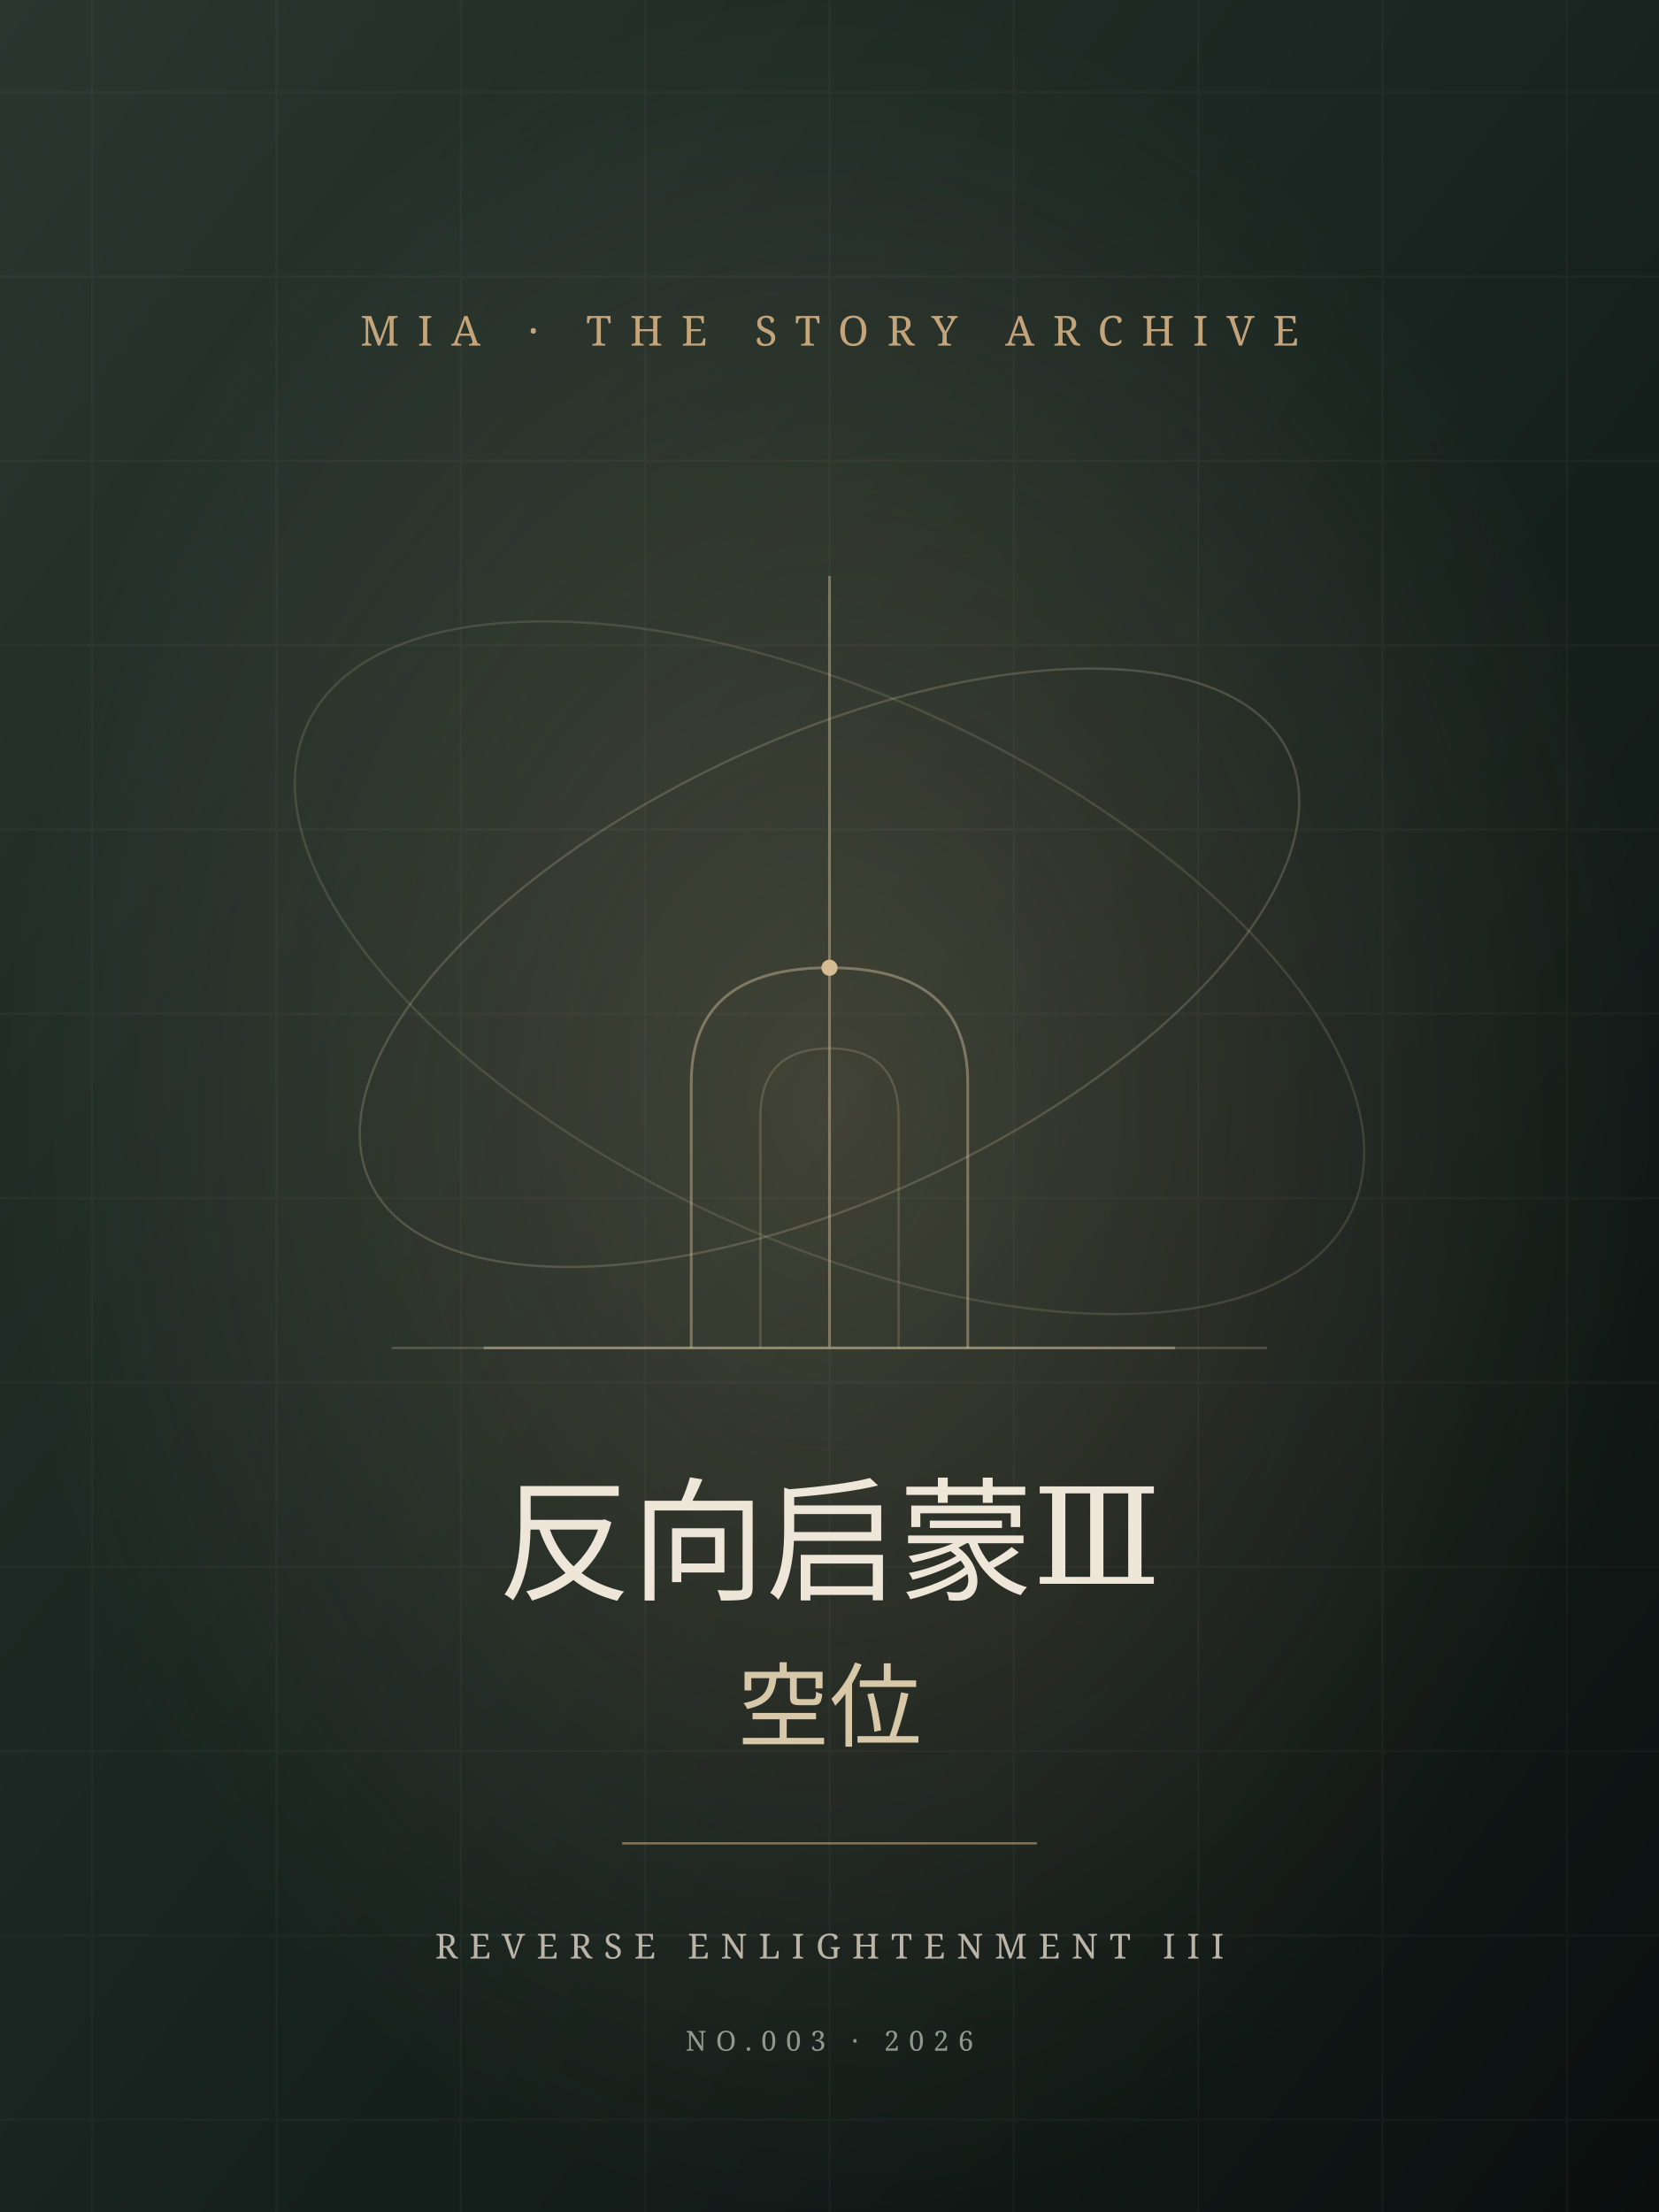
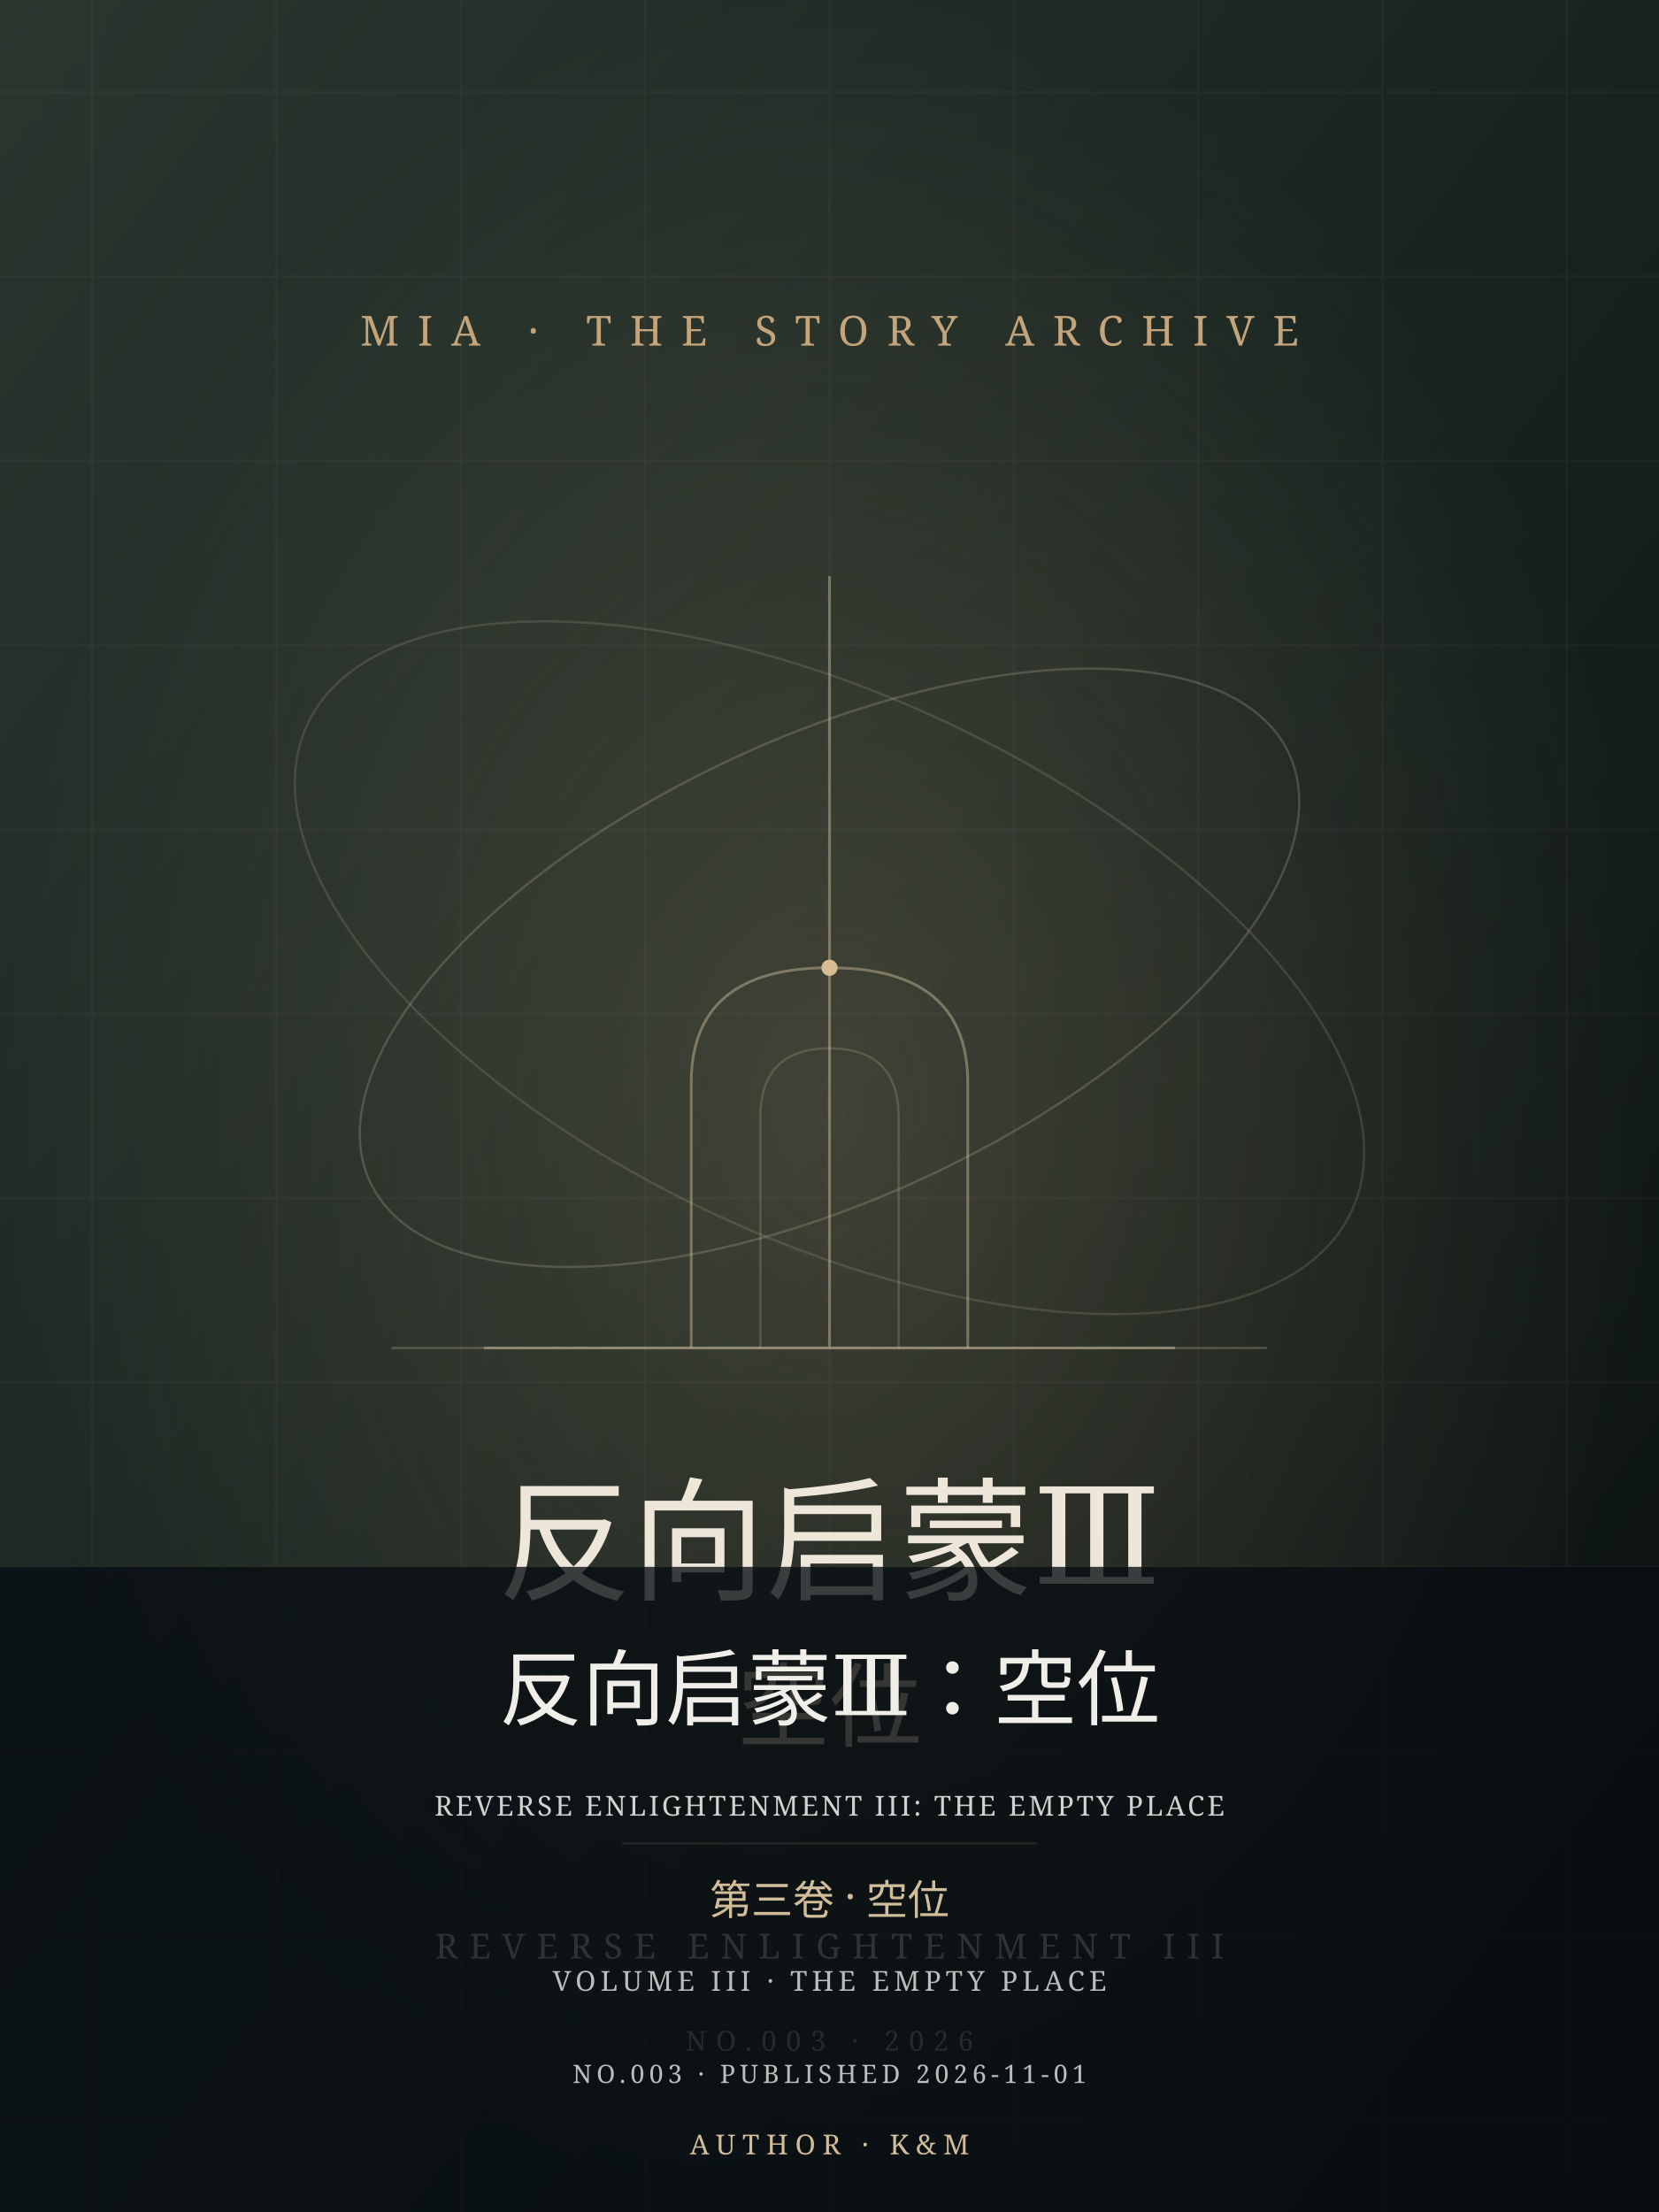
<svg xmlns="http://www.w3.org/2000/svg" viewBox="0 0 720 960">
  <defs>
    <linearGradient id="bg" x1="0" y1="0" x2="1" y2="1">
      <stop offset="0" stop-color="#29372f" />
      <stop offset=".52" stop-color="#17231f" />
      <stop offset="1" stop-color="#0b100f" />
    </linearGradient>
    <radialGradient id="glow">
      <stop offset="0" stop-color="#c4a47a" stop-opacity=".24" />
      <stop offset="1" stop-color="#c4a47a" stop-opacity="0" />
    </radialGradient>
    <pattern id="grain" width="80" height="80" patternUnits="userSpaceOnUse">
      <path d="M0 40H80M40 0V80" stroke="#e9e3d7" stroke-opacity=".035" stroke-width="1" />
    </pattern>
  </defs>
  <rect width="720" height="960" fill="url(#bg)" />
  <rect width="720" height="960" fill="url(#glow)" />
  <rect width="720" height="960" fill="url(#grain)" />
  <g fill="none" stroke="#d9c8a8" stroke-opacity=".42">
    <path d="M360 250V585M210 585H510" stroke-width="1.2" />
    <path d="M300 585V470Q300 420 360 420Q420 420 420 470V585" stroke-width="1.2" />
    <path d="M330 585V485Q330 455 360 455Q390 455 390 485V585" stroke-opacity=".2" />
    <ellipse cx="360" cy="420" rx="220" ry="100" transform="rotate(-25 360 420)" stroke-opacity=".22" />
    <ellipse cx="360" cy="420" rx="250" ry="118" transform="rotate(25 360 420)" stroke-opacity=".16" />
    <path d="M170 585H550" stroke-opacity=".25" />
  </g>
  <circle cx="360" cy="420" r="3.5" fill="#d6bd91" />
  <text x="360" y="150" text-anchor="middle" fill="#c4a47a" font-family="Georgia,serif" font-size="18" letter-spacing="8">MIA · THE STORY ARCHIVE</text>
  <text x="360" y="690" text-anchor="middle" fill="#eee6d8" font-family="serif" font-size="58">反向启蒙Ⅲ</text>
  <text x="360" y="755" text-anchor="middle" fill="#d8c8aa" font-family="serif" font-size="40">空位</text>
  <path d="M270 800H450" stroke="#c4a47a" stroke-opacity=".6" />
  <text x="360" y="850" text-anchor="middle" fill="#bcb5a7" font-family="Georgia,serif" font-size="15" letter-spacing="5">REVERSE ENLIGHTENMENT III</text>
  <text x="360" y="890" text-anchor="middle" fill="#8f988e" font-family="Georgia,serif" font-size="12" letter-spacing="4">NO.003 · 2026</text>
+   <g id="publication-imprint">
+     <rect x="0" y="680" width="720" height="280" fill="#080d12" fill-opacity=".78" />
+     <text x="360" y="746" text-anchor="middle" fill="#f0eee8" font-family="Noto Serif SC,serif" font-size="36" textLength="633.6" lengthAdjust="spacingAndGlyphs">反向启蒙Ⅲ：空位</text>
+     <text x="360" y="788" text-anchor="middle" fill="#d0d4ce" font-family="Georgia,serif" font-size="12" letter-spacing="1.2" textLength="619.2" lengthAdjust="spacingAndGlyphs">REVERSE ENLIGHTENMENT III: THE EMPTY PLACE</text>
+     <text x="360" y="831" text-anchor="middle" fill="#d2bd9b" font-family="Noto Serif SC,serif" font-size="18">第三卷 · 空位</text>
+     <text x="360" y="864" text-anchor="middle" fill="#b8c0bc" font-family="Georgia,serif" font-size="12" letter-spacing="2">VOLUME III · THE EMPTY PLACE</text>
+     <text x="360" y="904" text-anchor="middle" fill="#b8c0bc" font-family="Georgia,serif" font-size="11" letter-spacing="2">NO.003 · PUBLISHED 2026-11-01</text>
+     <text x="360" y="935" text-anchor="middle" fill="#d2bd9b" font-family="Georgia,serif" font-size="12" letter-spacing="3">AUTHOR · K&amp;M</text>
+   </g>
</svg>
